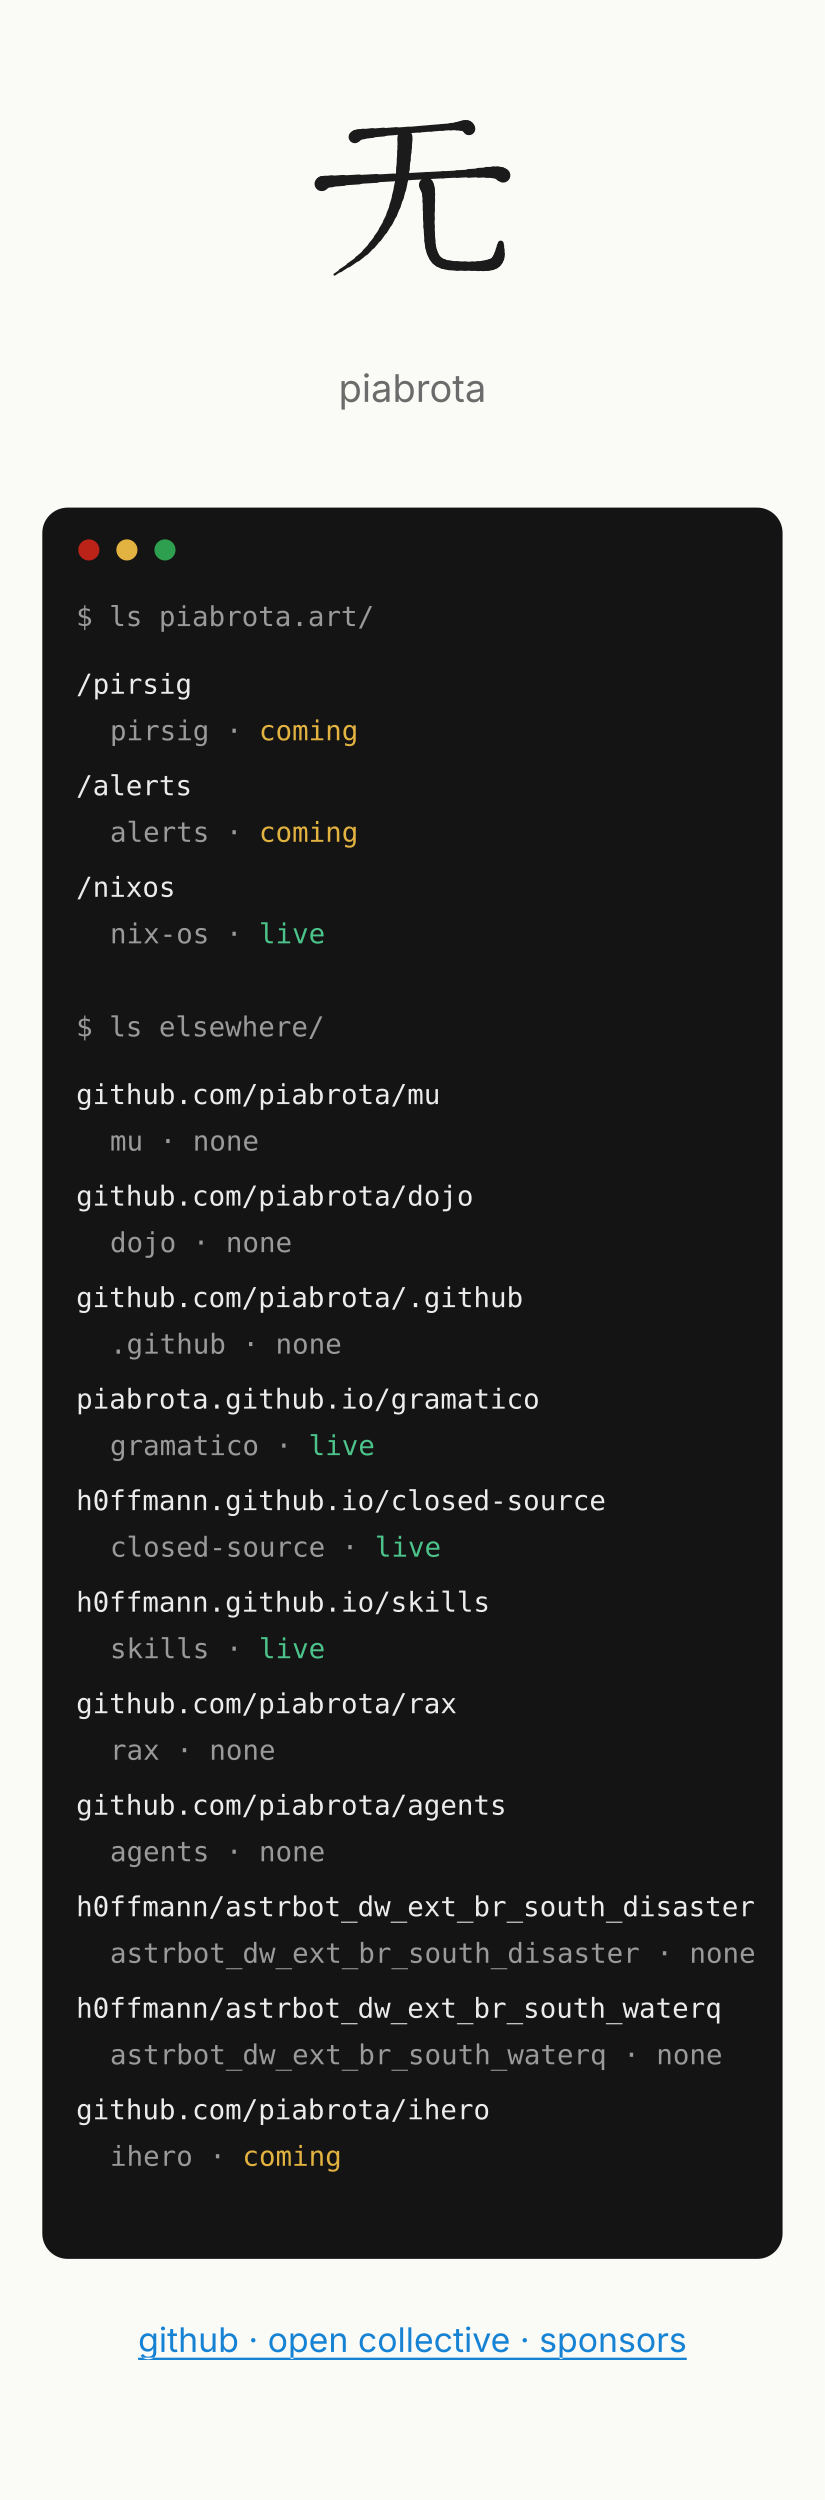
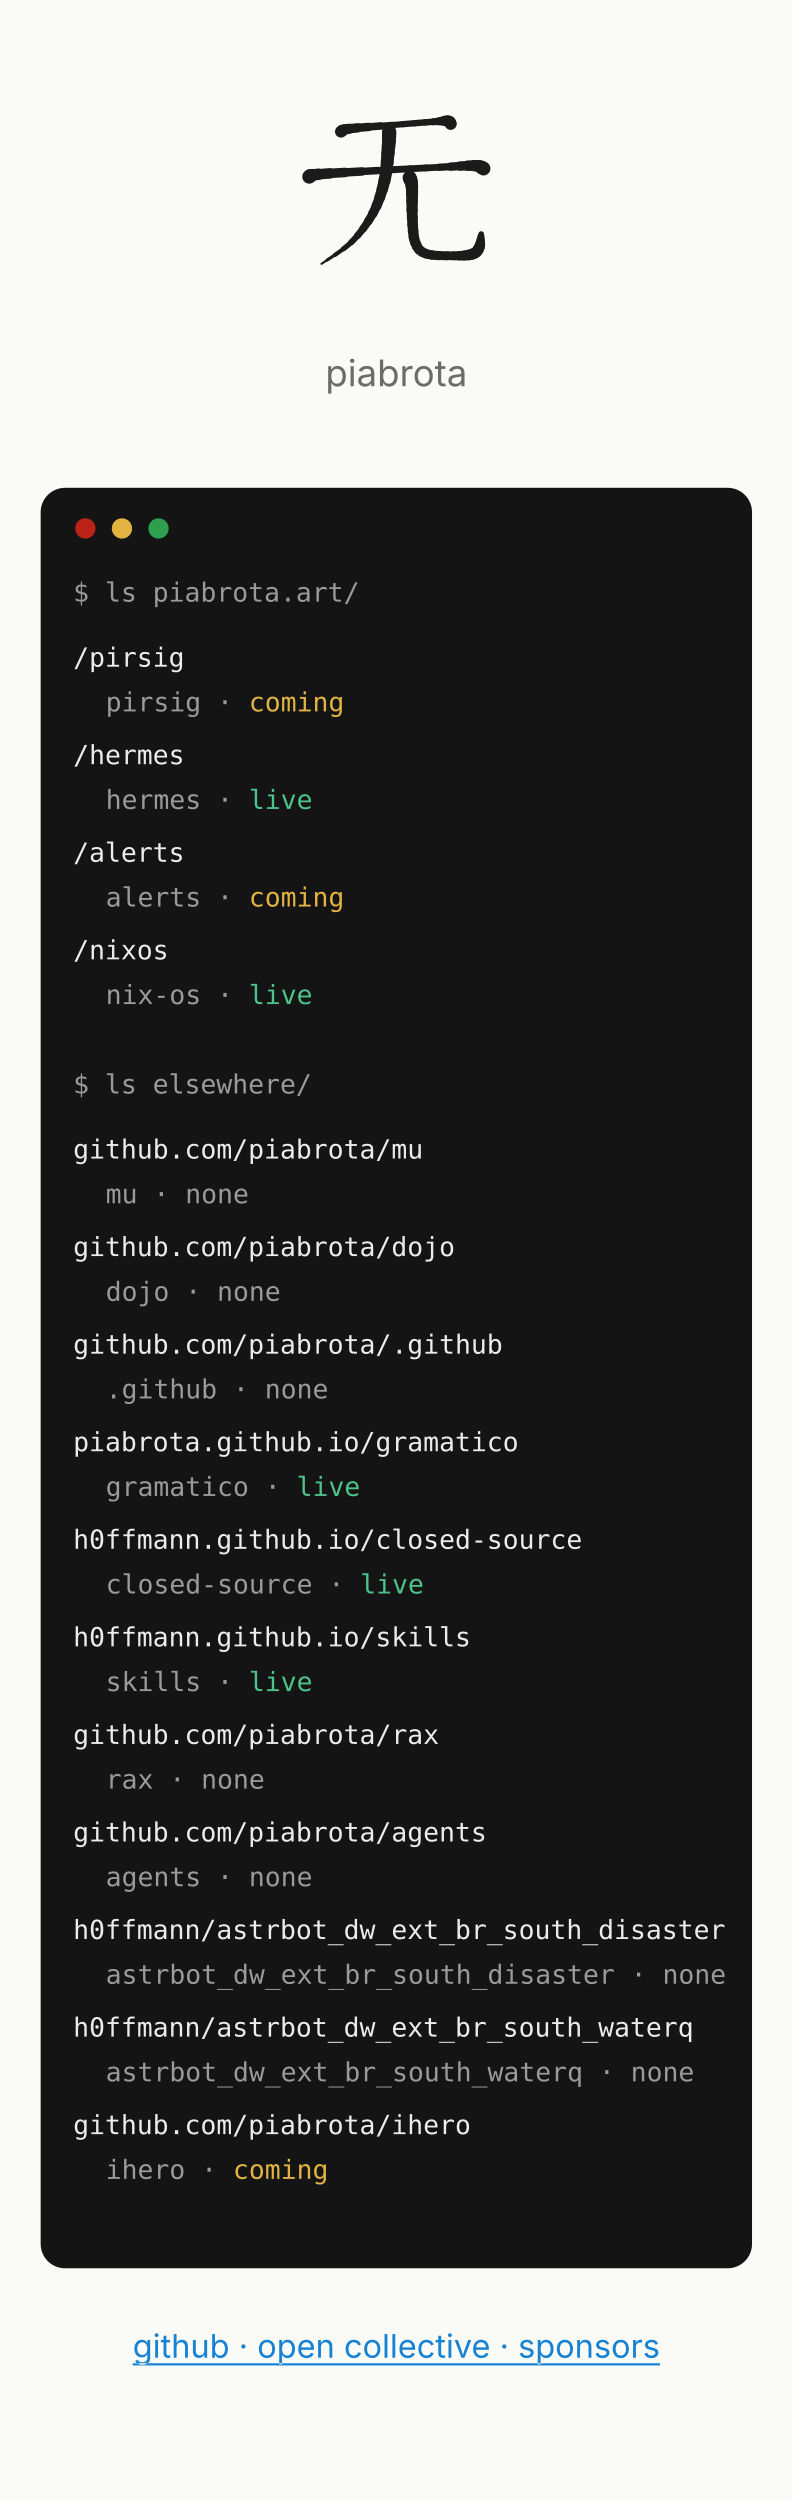
- <svg xmlns="http://www.w3.org/2000/svg" width="390" height="1182" viewBox="0 0 390 1182" font-family="Inter, system-ui, -apple-system, 'Segoe UI', sans-serif" role="img" aria-label="Mockup C, paths: the piabrota.art homepage, 390 px wide">
+ <svg xmlns="http://www.w3.org/2000/svg" width="390" height="1230" viewBox="0 0 390 1230" font-family="Inter, system-ui, -apple-system, 'Segoe UI', sans-serif" role="img" aria-label="Mockup C, paths: the piabrota.art homepage, 390 px wide">
  <defs>
    <style>.l{stroke:#1B1B1B!important}.d{fill:#1B1B1B!important}</style>
  </defs>
-   <rect fill="#FAFAF7" height="1182" width="390" x="0" y="0" />
+   <rect fill="#FAFAF7" height="1230" width="390" x="0" y="0" />
  <svg x="140" y="40" viewBox="0 0 240 240" width="110" height="110" role="img" aria-label="无 (mu, no thing) brushed in its four strokes, by @h0ffmann">
    <style>.l{fill:none;stroke:#1f2328;stroke-linecap:round;stroke-linejoin:round}.d{fill:#1f2328;stroke:none}@media (prefers-color-scheme:dark){.l{stroke:#e6edf3}.d{fill:#e6edf3}}</style>
    <g class="l">
      <path d="M60.6 54 C60.967 53.872 61.127 53.688 61.305 53.467" stroke-width="12.87" />
      <path d="M61.305 53.467 C61.482 53.246 61.677 52.987 62.113 52.707" stroke-width="12.21" />
      <path d="M62.113 52.707 C62.548 52.428 63.224 52.128 64.364 51.824" stroke-width="11.55" />
      <path d="M64.364 51.824 C65.504 51.52 67.108 51.213 69.4 50.92" stroke-width="10.89" />
      <path d="M69.4 50.92 C71.692 50.627 74.785 50.31 78.372 49.982" stroke-width="10.065" />
      <path d="M78.372 49.982 C81.958 49.653 86.038 49.311 90.3 48.967" stroke-width="9.075" />
      <path d="M90.3 48.967 C94.563 48.624 99.008 48.278 103.328 47.94" stroke-width="8.085" />
      <path d="M103.328 47.94 C107.648 47.602 111.842 47.272 115.6 46.96" stroke-width="7.095" />
      <path d="M115.6 46.96 C119.358 46.648 123.369 46.318 127.425 45.987" stroke-width="6.655" />
      <path d="M127.425 45.987 C131.481 45.656 135.583 45.324 139.525 45.007" stroke-width="6.765" />
      <path d="M139.525 45.007 C143.467 44.691 147.248 44.391 150.663 44.124" stroke-width="6.875" />
      <path d="M150.663 44.124 C154.077 43.857 157.125 43.623 159.6 43.44" stroke-width="6.985" />
      <path d="M159.6 43.44 C162.075 43.257 164.08 43.087 165.745 42.942" stroke-width="7.645" />
      <path d="M165.745 42.942 C167.409 42.796 168.732 42.675 169.844 42.587" stroke-width="8.855" />
      <path d="M169.844 42.587 C170.955 42.5 171.855 42.448 172.671 42.44" stroke-width="10.065" />
      <path d="M172.671 42.44 C173.488 42.432 174.221 42.468 175 42.56" stroke-width="11.275" />
      <path d="M175 42.56 C175.779 42.652 176.341 42.858 176.753 43.124" stroke-width="12.045" />
      <path d="M176.753 43.124 C177.166 43.39 177.429 43.715 177.613 44.045" stroke-width="12.375" />
      <path d="M177.613 44.045 C177.796 44.375 177.899 44.71 177.991 44.994" stroke-width="12.705" />
      <path d="M177.991 44.994 C178.082 45.278 178.163 45.512 178.3 45.64" stroke-width="13.035" />
      <path d="M26.5 102.4 C26.912 102.29 26.97 102.139 27.016 101.957" stroke-width="14.96" />
      <path d="M27.016 101.957 C27.061 101.774 27.096 101.561 27.462 101.327" stroke-width="14.08" />
      <path d="M27.462 101.327 C27.829 101.094 28.528 100.839 29.903 100.575" stroke-width="13.2" />
      <path d="M29.903 100.575 C31.278 100.31 33.329 100.035 36.4 99.76" stroke-width="12.32" />
      <path d="M36.4 99.76 C39.471 99.485 43.642 99.178 48.509 98.852" stroke-width="11.33" />
      <path d="M48.509 98.852 C53.376 98.527 58.939 98.183 64.794 97.835" stroke-width="10.23" />
      <path d="M64.794 97.835 C70.649 97.487 76.796 97.134 82.832 96.79" stroke-width="9.13" />
      <path d="M82.832 96.79 C88.868 96.446 94.792 96.112 100.2 95.8" stroke-width="8.03" />
      <path d="M100.2 95.8 C105.608 95.488 111.36 95.168 117.216 94.848" stroke-width="7.453" />
      <path d="M117.216 94.848 C123.071 94.528 129.029 94.21 134.85 93.902" stroke-width="7.398" />
      <path d="M134.85 93.902 C140.671 93.595 146.354 93.3 151.659 93.026" stroke-width="7.343" />
      <path d="M151.659 93.026 C156.965 92.752 161.892 92.5 166.2 92.28" stroke-width="7.288" />
      <path d="M166.2 92.28 C170.508 92.06 174.507 91.826 178.205 91.603" stroke-width="7.838" />
      <path d="M178.205 91.603 C181.904 91.379 185.301 91.166 188.406 90.988" stroke-width="8.993" />
      <path d="M188.406 90.988 C191.511 90.809 194.324 90.664 196.854 90.578" stroke-width="10.148" />
      <path d="M196.854 90.578 C199.383 90.493 201.629 90.465 203.6 90.52" stroke-width="11.303" />
      <path d="M203.6 90.52 C205.571 90.575 207.072 90.763 208.241 91.022" stroke-width="12.32" />
      <path d="M208.241 91.022 C209.409 91.281 210.246 91.611 210.888 91.95" stroke-width="13.2" />
      <path d="M210.888 91.95 C211.529 92.289 211.976 92.638 212.366 92.933" stroke-width="14.08" />
      <path d="M212.366 92.933 C212.755 93.229 213.088 93.472 213.5 93.6" stroke-width="14.96" />
      <path d="M112.3 54 C112.273 54.642 112.27 55.375 112.269 56.252" stroke-width="15.29" />
      <path d="M112.269 56.252 C112.268 57.128 112.268 58.148 112.245 59.363" stroke-width="15.07" />
      <path d="M112.245 59.363 C112.222 60.577 112.176 61.986 112.083 63.642" stroke-width="14.85" />
      <path d="M112.083 63.642 C111.991 65.298 111.851 67.2 111.64 69.4" stroke-width="14.63" />
      <path d="M111.64 69.4 C111.429 71.6 111.225 74.281 110.994 77.255" stroke-width="14.3" />
      <path d="M110.994 77.255 C110.762 80.228 110.503 83.494 110.183 86.863" stroke-width="13.86" />
      <path d="M110.183 86.863 C109.862 90.231 109.479 93.703 109 97.089" stroke-width="13.42" />
      <path d="M109 97.089 C108.521 100.475 107.946 103.775 107.24 106.8" stroke-width="12.98" />
      <path d="M107.24 106.8 C106.534 109.825 105.769 112.85 104.925 115.858" stroke-width="12.375" />
      <path d="M104.925 115.858 C104.081 118.866 103.159 121.856 102.139 124.813" stroke-width="11.605" />
      <path d="M102.139 124.813 C101.119 127.769 100.002 130.691 98.768 133.561" stroke-width="10.835" />
      <path d="M98.768 133.561 C97.535 136.431 96.185 139.25 94.7 142" stroke-width="10.065" />
      <path d="M94.7 142 C93.215 144.75 91.602 147.489 89.874 150.19" stroke-width="9.24" />
      <path d="M89.874 150.19 C88.146 152.891 86.303 155.555 84.36 158.156" stroke-width="8.36" />
      <path d="M84.36 158.156 C82.417 160.757 80.372 163.295 78.241 165.745" stroke-width="7.48" />
      <path d="M78.241 165.745 C76.11 168.194 73.892 170.554 71.6 172.8" stroke-width="6.6" />
      <path d="M71.6 172.8 C69.308 175.046 66.501 177.372 63.496 179.658" stroke-width="5.61" />
      <path d="M63.496 179.658 C60.491 181.944 57.289 184.19 54.206 186.275" stroke-width="4.51" />
      <path d="M54.206 186.275 C51.124 188.36 48.162 190.285 45.638 191.93" stroke-width="3.41" />
      <path d="M45.638 191.93 C43.115 193.574 41.029 194.938 39.7 195.9" stroke-width="2.31" />
      <path d="M134.3 103.5 C134.401 103.913 134.573 104.291 134.781 104.738" stroke-width="15.125" />
      <path d="M134.781 104.738 C134.99 105.184 135.235 105.7 135.483 106.388" stroke-width="14.575" />
      <path d="M135.483 106.388 C135.73 107.075 135.98 107.934 136.198 109.069" stroke-width="14.025" />
      <path d="M136.198 109.069 C136.415 110.203 136.601 111.613 136.72 113.4" stroke-width="13.475" />
      <path d="M136.72 113.4 C136.839 115.188 136.89 117.525 136.907 120.18" stroke-width="12.98" />
      <path d="M136.907 120.18 C136.925 122.836 136.91 125.809 136.899 128.869" stroke-width="12.54" />
      <path d="M136.899 128.869 C136.887 131.928 136.879 135.073 136.911 138.073" stroke-width="12.1" />
      <path d="M136.911 138.073 C136.942 141.072 137.013 143.925 137.16 146.4" stroke-width="11.66" />
      <path d="M137.16 146.4 C137.307 148.875 137.419 151.359 137.543 153.794" stroke-width="11.385" />
      <path d="M137.543 153.794 C137.668 156.229 137.804 158.615 137.999 160.893" stroke-width="11.275" />
      <path d="M137.999 160.893 C138.194 163.17 138.447 165.341 138.805 167.345" stroke-width="11.165" />
      <path d="M138.805 167.345 C139.163 169.349 139.626 171.187 140.24 172.8" stroke-width="11.055" />
      <path d="M140.24 172.8 C140.854 174.413 141.459 175.839 142.129 177.107" stroke-width="10.89" />
      <path d="M142.129 177.107 C142.799 178.376 143.533 179.487 144.406 180.473" stroke-width="10.67" />
      <path d="M144.406 180.473 C145.279 181.458 146.291 182.317 147.515 183.082" stroke-width="10.45" />
      <path d="M147.515 183.082 C148.74 183.846 150.177 184.515 151.9 185.12" stroke-width="10.23" />
      <path d="M151.9 185.12 C153.623 185.725 155.826 186.16 158.289 186.474" stroke-width="10.01" />
      <path d="M158.289 186.474 C160.752 186.788 163.475 186.981 166.241 187.1" stroke-width="9.79" />
      <path d="M166.241 187.1 C169.007 187.219 171.816 187.265 174.448 187.286" stroke-width="9.57" />
      <path d="M174.448 187.286 C177.081 187.306 179.538 187.302 181.6 187.32" stroke-width="9.35" />
      <path d="M181.6 187.32 C183.663 187.338 185.647 187.329 187.535 187.282" stroke-width="9.57" />
      <path d="M187.535 187.282 C189.423 187.235 191.214 187.15 192.889 187.017" stroke-width="10.23" />
      <path d="M192.889 187.017 C194.564 186.885 196.123 186.704 197.548 186.464" stroke-width="10.89" />
      <path d="M197.548 186.464 C198.973 186.225 200.263 185.927 201.4 185.56" stroke-width="11.55" />
      <path d="M201.4 185.56 C202.537 185.193 203.472 184.795 204.26 184.347" stroke-width="11.88" />
      <path d="M204.26 184.347 C205.048 183.899 205.69 183.401 206.24 182.837" stroke-width="11.88" />
      <path d="M206.24 182.837 C206.79 182.274 207.248 181.644 207.67 180.93" stroke-width="11.88" />
      <path d="M207.67 180.93 C208.092 180.216 208.477 179.418 208.88 178.52" stroke-width="11.88" />
      <path d="M208.88 178.52 C209.283 177.622 209.6 176.416 209.853 175.076" stroke-width="11.055" />
      <path d="M209.853 175.076 C210.106 173.735 210.296 172.259 210.448 170.82" stroke-width="9.405" />
      <path d="M210.448 170.82 C210.599 169.381 210.711 167.978 210.808 166.784" stroke-width="7.755" />
      <path d="M210.808 166.784 C210.906 165.59 210.988 164.605 211.08 164" stroke-width="6.105" />
    </g>
  </svg>
  <text fill="#6B6B6B" font-size="18" text-anchor="middle" x="195" y="190">piabrota</text>
-   <rect fill="#141414" height="828" rx="12" width="350" x="20" y="240" />
+   <rect fill="#141414" height="876" rx="12" width="350" x="20" y="240" />
  <circle cx="42" cy="260" fill="#BC2318" r="5" />
  <circle cx="60" cy="260" fill="#E3B341" r="5" />
  <circle cx="78" cy="260" fill="#2E9E4F" r="5" />
  <g font-family="'JetBrains Mono', ui-monospace, monospace" font-size="13">
    <text fill="#9A9A9A" x="36" y="296">$ ls piabrota.art/</text>
    <text fill="#ECECEC" x="36" y="328">/pirsig</text>
    <text fill="#9A9A9A" x="52" y="350">pirsig · <tspan fill="#E3B341">coming</tspan>
    </text>
-     <text fill="#ECECEC" x="36" y="376">/alerts</text>
-     <text fill="#9A9A9A" x="52" y="398">alerts · <tspan fill="#E3B341">coming</tspan>
+     <text fill="#ECECEC" x="36" y="376">/hermes</text>
+     <text fill="#9A9A9A" x="52" y="398">hermes · <tspan fill="#4CC38A">live</tspan>
    </text>
-     <text fill="#ECECEC" x="36" y="424">/nixos</text>
-     <text fill="#9A9A9A" x="52" y="446">nix-os · <tspan fill="#4CC38A">live</tspan>
+     <text fill="#ECECEC" x="36" y="424">/alerts</text>
+     <text fill="#9A9A9A" x="52" y="446">alerts · <tspan fill="#E3B341">coming</tspan>
    </text>
-     <text fill="#9A9A9A" x="36" y="490">$ ls elsewhere/</text>
-     <text fill="#ECECEC" x="36" y="522">github.com/piabrota/mu</text>
-     <text fill="#9A9A9A" x="52" y="544">mu · <tspan fill="#9A9A9A">none</tspan>
+     <text fill="#ECECEC" x="36" y="472">/nixos</text>
+     <text fill="#9A9A9A" x="52" y="494">nix-os · <tspan fill="#4CC38A">live</tspan>
    </text>
-     <text fill="#ECECEC" x="36" y="570">github.com/piabrota/dojo</text>
-     <text fill="#9A9A9A" x="52" y="592">dojo · <tspan fill="#9A9A9A">none</tspan>
+     <text fill="#9A9A9A" x="36" y="538">$ ls elsewhere/</text>
+     <text fill="#ECECEC" x="36" y="570">github.com/piabrota/mu</text>
+     <text fill="#9A9A9A" x="52" y="592">mu · <tspan fill="#9A9A9A">none</tspan>
    </text>
-     <text fill="#ECECEC" x="36" y="618">github.com/piabrota/.github</text>
-     <text fill="#9A9A9A" x="52" y="640">.github · <tspan fill="#9A9A9A">none</tspan>
+     <text fill="#ECECEC" x="36" y="618">github.com/piabrota/dojo</text>
+     <text fill="#9A9A9A" x="52" y="640">dojo · <tspan fill="#9A9A9A">none</tspan>
    </text>
-     <text fill="#ECECEC" x="36" y="666">piabrota.github.io/gramatico</text>
-     <text fill="#9A9A9A" x="52" y="688">gramatico · <tspan fill="#4CC38A">live</tspan>
+     <text fill="#ECECEC" x="36" y="666">github.com/piabrota/.github</text>
+     <text fill="#9A9A9A" x="52" y="688">.github · <tspan fill="#9A9A9A">none</tspan>
    </text>
-     <text fill="#ECECEC" x="36" y="714">h0ffmann.github.io/closed-source</text>
-     <text fill="#9A9A9A" x="52" y="736">closed-source · <tspan fill="#4CC38A">live</tspan>
+     <text fill="#ECECEC" x="36" y="714">piabrota.github.io/gramatico</text>
+     <text fill="#9A9A9A" x="52" y="736">gramatico · <tspan fill="#4CC38A">live</tspan>
    </text>
-     <text fill="#ECECEC" x="36" y="762">h0ffmann.github.io/skills</text>
-     <text fill="#9A9A9A" x="52" y="784">skills · <tspan fill="#4CC38A">live</tspan>
+     <text fill="#ECECEC" x="36" y="762">h0ffmann.github.io/closed-source</text>
+     <text fill="#9A9A9A" x="52" y="784">closed-source · <tspan fill="#4CC38A">live</tspan>
    </text>
-     <text fill="#ECECEC" x="36" y="810">github.com/piabrota/rax</text>
-     <text fill="#9A9A9A" x="52" y="832">rax · <tspan fill="#9A9A9A">none</tspan>
+     <text fill="#ECECEC" x="36" y="810">h0ffmann.github.io/skills</text>
+     <text fill="#9A9A9A" x="52" y="832">skills · <tspan fill="#4CC38A">live</tspan>
    </text>
-     <text fill="#ECECEC" x="36" y="858">github.com/piabrota/agents</text>
-     <text fill="#9A9A9A" x="52" y="880">agents · <tspan fill="#9A9A9A">none</tspan>
+     <text fill="#ECECEC" x="36" y="858">github.com/piabrota/rax</text>
+     <text fill="#9A9A9A" x="52" y="880">rax · <tspan fill="#9A9A9A">none</tspan>
    </text>
-     <text fill="#ECECEC" x="36" y="906">h0ffmann/astrbot_dw_ext_br_south_disaster</text>
-     <text fill="#9A9A9A" x="52" y="928">astrbot_dw_ext_br_south_disaster · <tspan fill="#9A9A9A">none</tspan>
+     <text fill="#ECECEC" x="36" y="906">github.com/piabrota/agents</text>
+     <text fill="#9A9A9A" x="52" y="928">agents · <tspan fill="#9A9A9A">none</tspan>
    </text>
-     <text fill="#ECECEC" x="36" y="954">h0ffmann/astrbot_dw_ext_br_south_waterq</text>
-     <text fill="#9A9A9A" x="52" y="976">astrbot_dw_ext_br_south_waterq · <tspan fill="#9A9A9A">none</tspan>
+     <text fill="#ECECEC" x="36" y="954">h0ffmann/astrbot_dw_ext_br_south_disaster</text>
+     <text fill="#9A9A9A" x="52" y="976">astrbot_dw_ext_br_south_disaster · <tspan fill="#9A9A9A">none</tspan>
    </text>
-     <text fill="#ECECEC" x="36" y="1002">github.com/piabrota/ihero</text>
-     <text fill="#9A9A9A" x="52" y="1024">ihero · <tspan fill="#E3B341">coming</tspan>
+     <text fill="#ECECEC" x="36" y="1002">h0ffmann/astrbot_dw_ext_br_south_waterq</text>
+     <text fill="#9A9A9A" x="52" y="1024">astrbot_dw_ext_br_south_waterq · <tspan fill="#9A9A9A">none</tspan>
+     </text>
+     <text fill="#ECECEC" x="36" y="1050">github.com/piabrota/ihero</text>
+     <text fill="#9A9A9A" x="52" y="1072">ihero · <tspan fill="#E3B341">coming</tspan>
    </text>
  </g>
-   <text fill="#1682D4" font-size="16" text-anchor="middle" text-decoration="underline" x="195" y="1112">github · open collective · sponsors</text>
+   <text fill="#1682D4" font-size="16" text-anchor="middle" text-decoration="underline" x="195" y="1160">github · open collective · sponsors</text>
</svg>
